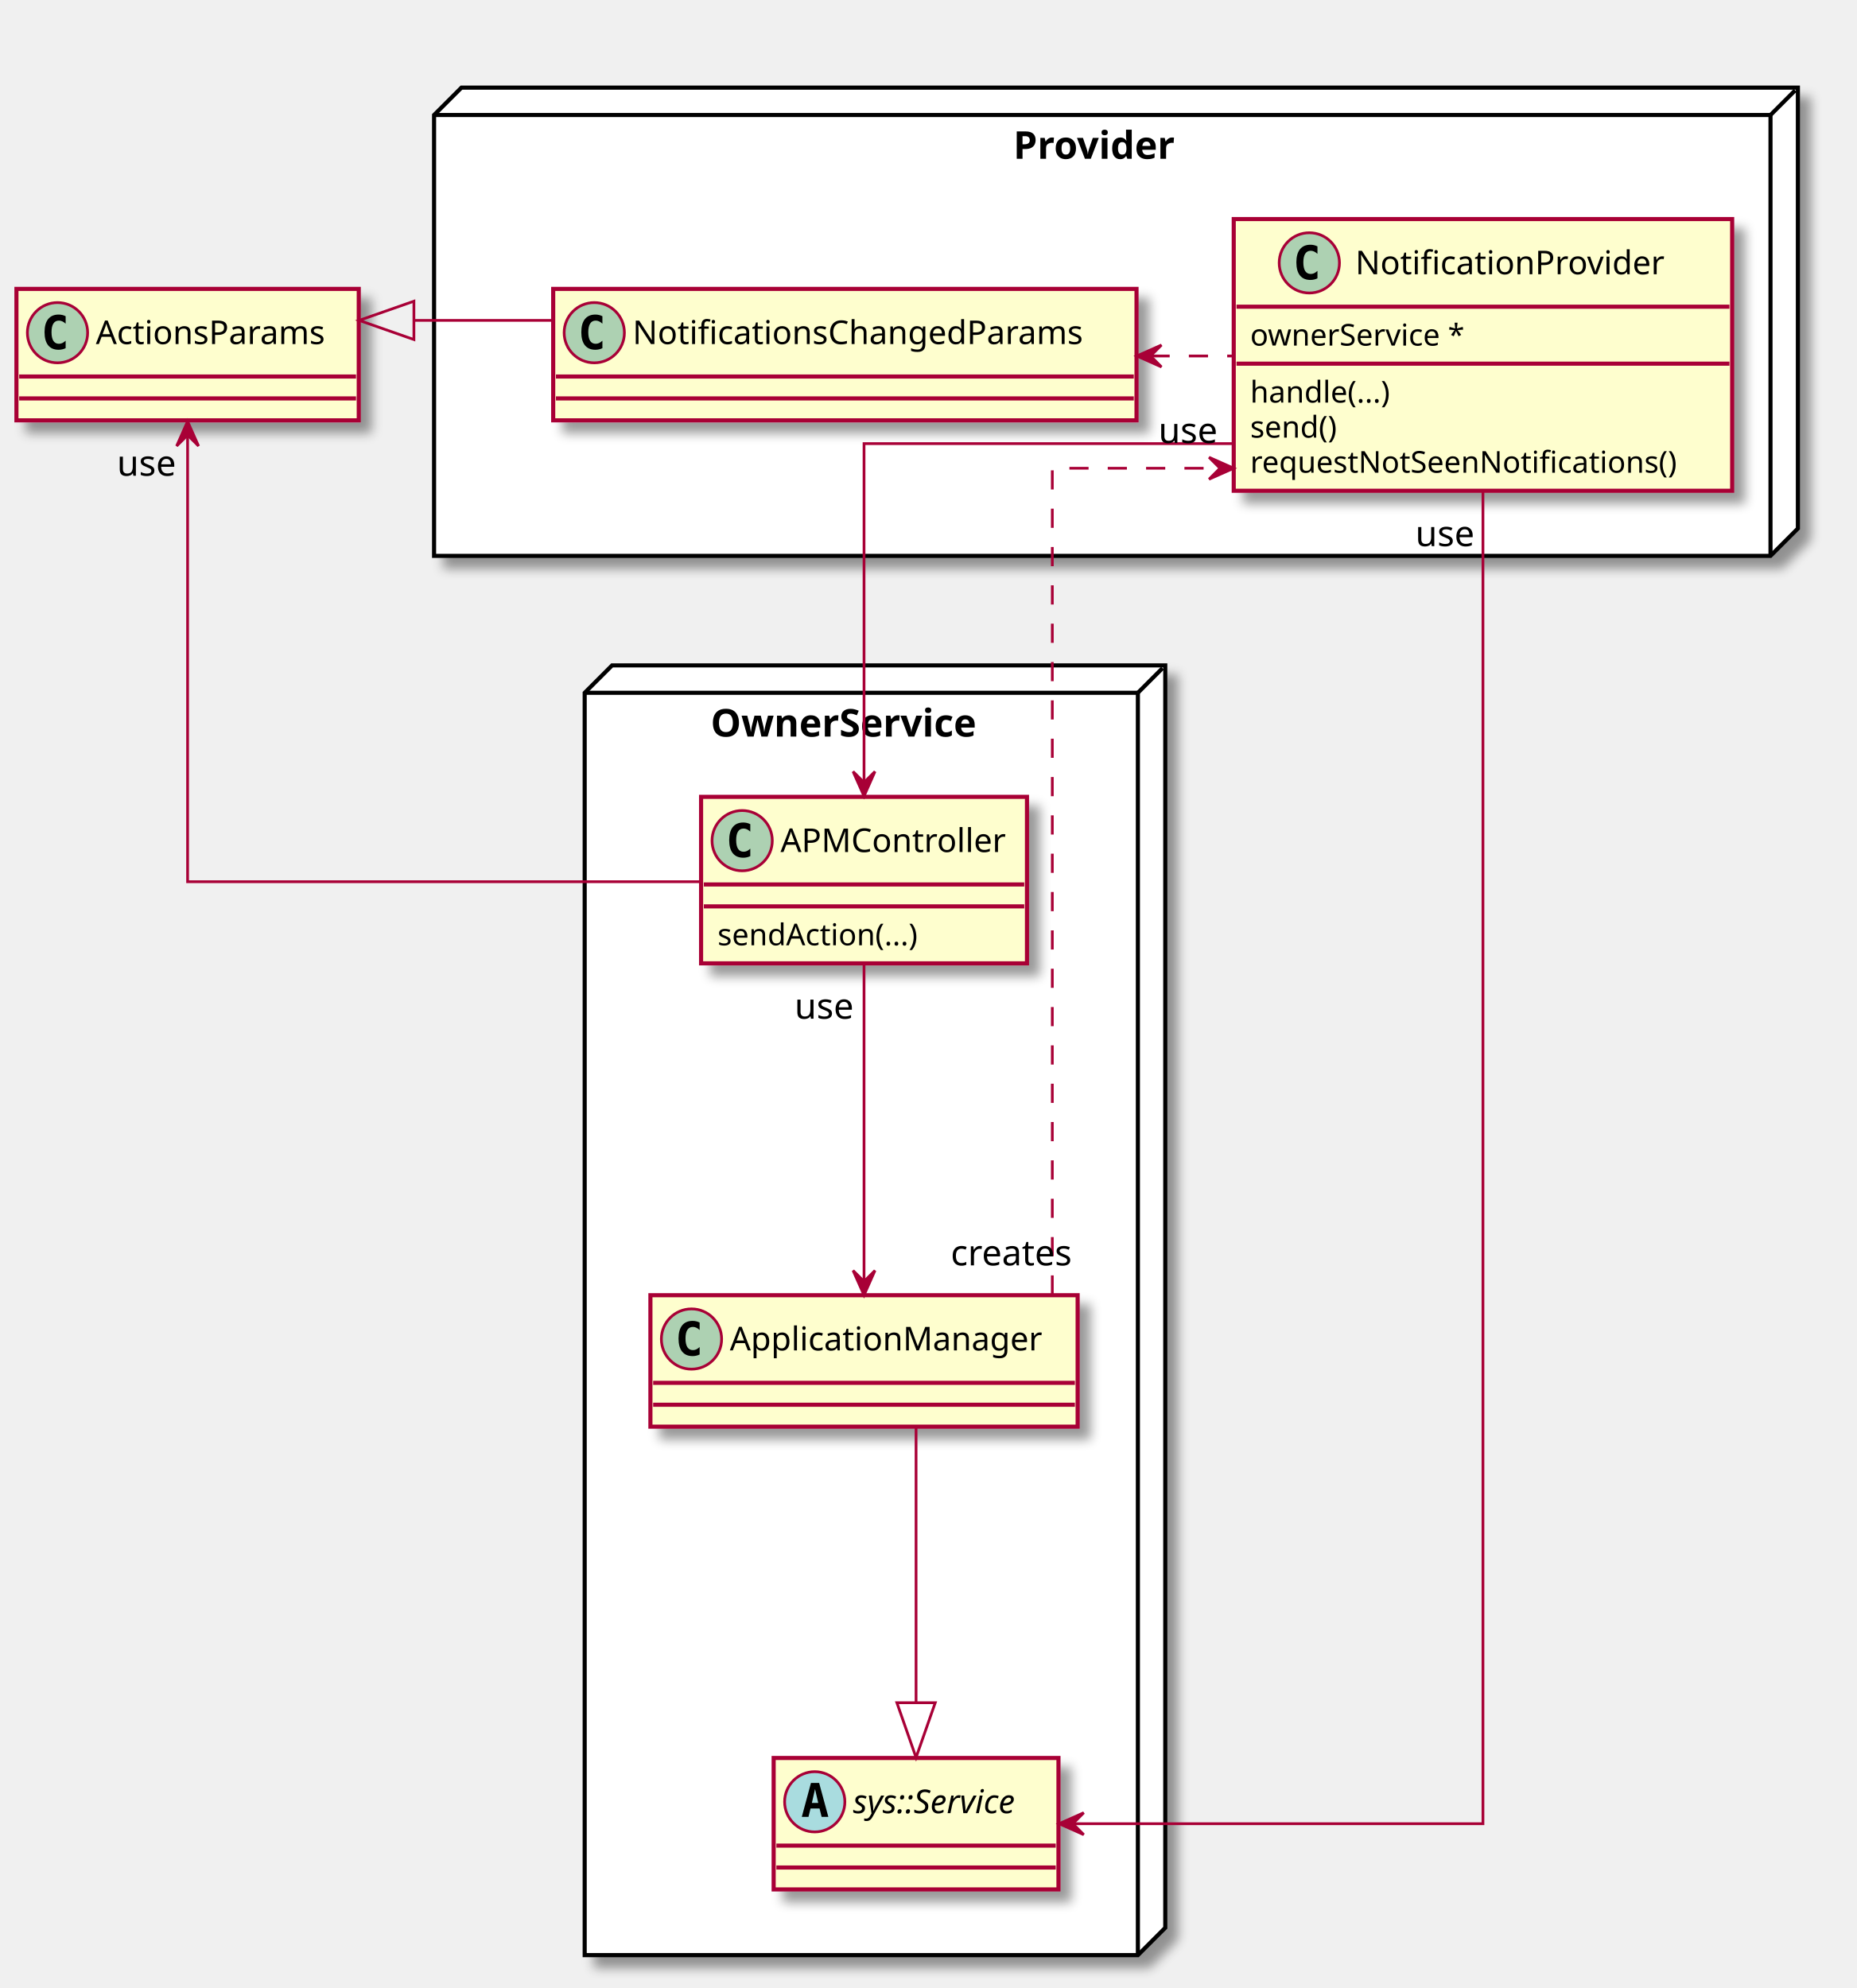
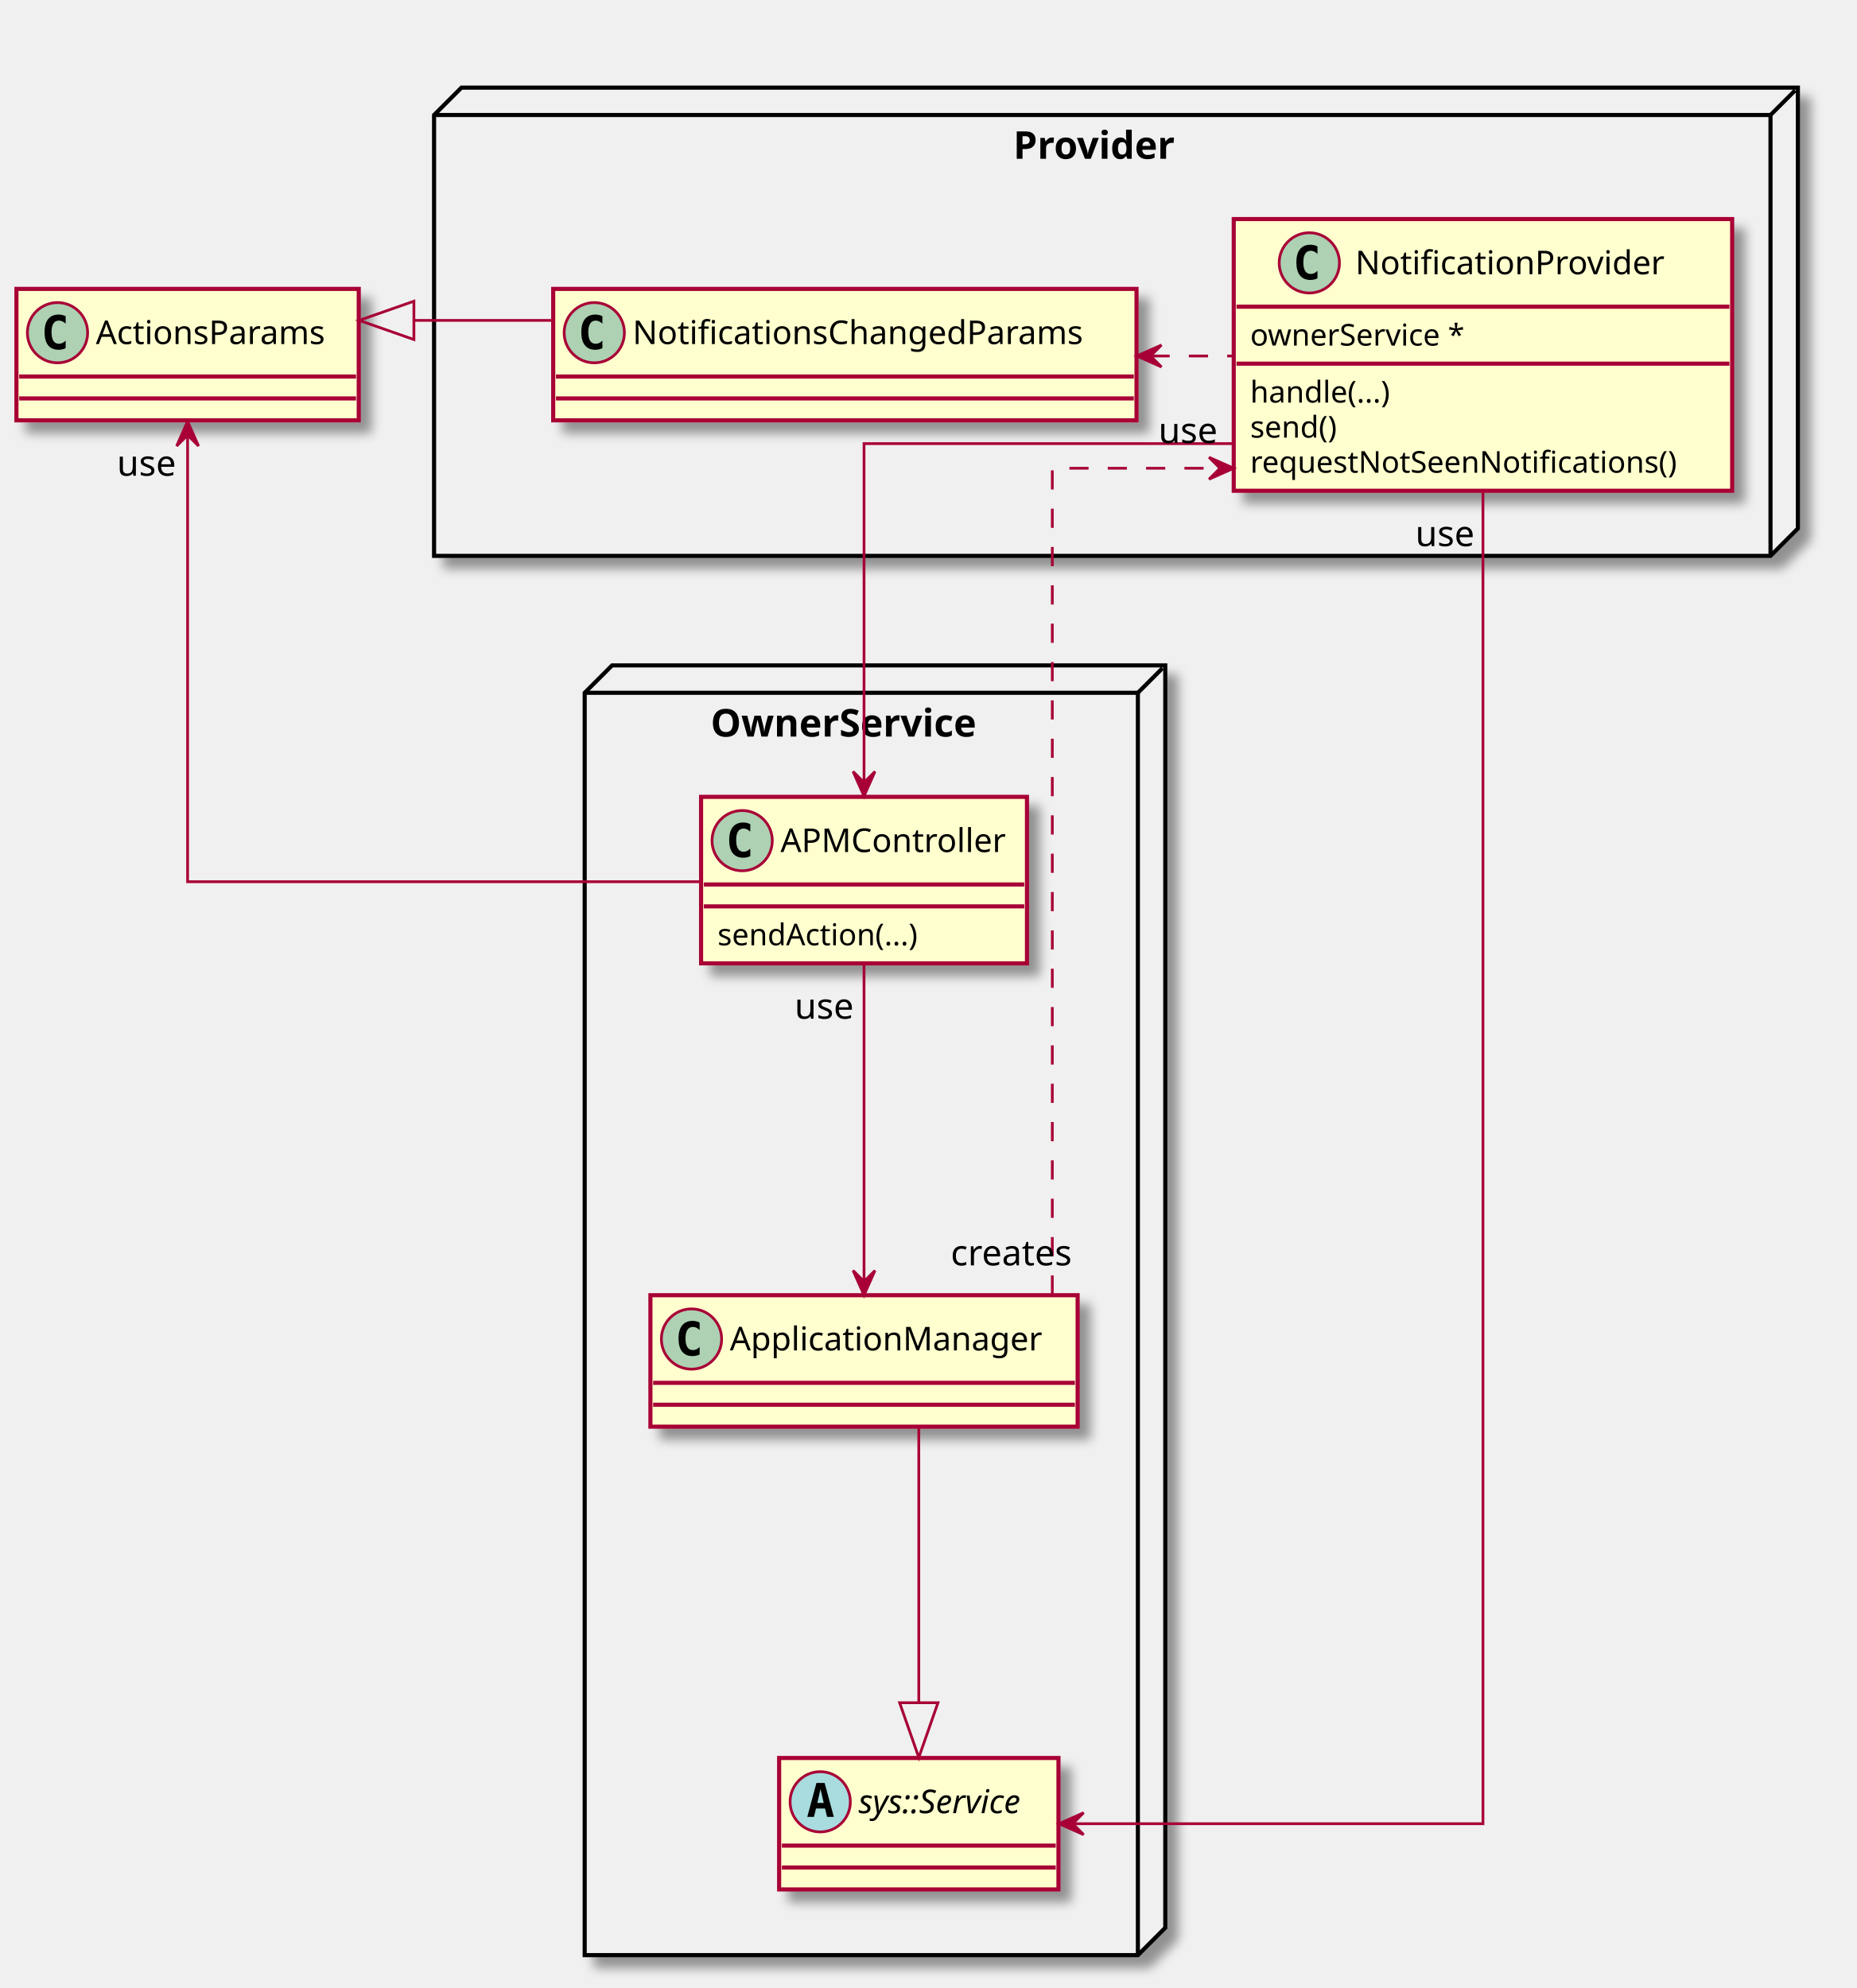
- <svg xmlns="http://www.w3.org/2000/svg" contentScriptType="application/ecmascript" contentStyleType="text/css" height="726px" preserveAspectRatio="none" style="width:678px;height:726px;" version="1.1" viewBox="0 0 678 726" width="678px" zoomAndPan="magnify">
+ <svg xmlns="http://www.w3.org/2000/svg" contentScriptType="application/ecmascript" contentStyleType="text/css" height="726px" preserveAspectRatio="none" style="width:678px;height:726px;background:#F0F0F0;" version="1.1" viewBox="0 0 678 726" width="678px" zoomAndPan="magnify">
  <defs>
-     <filter height="300%" id="fi6x1c1zfugla" width="300%" x="-1" y="-1">
+     <filter height="300%" id="fvaii4m476ovg" width="300%" x="-1" y="-1">
      <feGaussianBlur result="blurOut" stdDeviation="2.0" />
      <feColorMatrix in="blurOut" result="blurOut2" type="matrix" values="0 0 0 0 0 0 0 0 0 0 0 0 0 0 0 0 0 0 .4 0" />
      <feOffset dx="4.0" dy="4.0" in="blurOut2" result="blurOut3" />
      <feBlend in="SourceGraphic" in2="blurOut3" mode="normal" />
    </filter>
  </defs>
  <g>
-     <polygon fill="#FFFFFF" filter="url(#fi6x1c1zfugla)" points="213.5,253,223.5,243,425.5,243,425.5,704,415.5,714,213.5,714,213.5,253" style="stroke: #000000; stroke-width: 1.5;" />
+     <polygon fill="#F0F0F0" filter="url(#fvaii4m476ovg)" points="213.5,253,223.5,243,425.5,243,425.5,704,415.5,714,213.5,714,213.5,253" style="stroke: #000000; stroke-width: 1.5;" />
    <line style="stroke: #000000; stroke-width: 1.5;" x1="415.5" x2="424.5" y1="253" y2="244" />
    <line style="stroke: #000000; stroke-width: 1.5;" x1="213.5" x2="415.5" y1="253" y2="253" />
    <line style="stroke: #000000; stroke-width: 1.5;" x1="415.5" x2="415.5" y1="253" y2="714" />
    <text fill="#000000" font-family="sans-serif" font-size="14" font-weight="bold" lengthAdjust="spacingAndGlyphs" textLength="112" x="259.5" y="268.995">OwnerService</text>
-     <polygon fill="#FFFFFF" filter="url(#fi6x1c1zfugla)" points="158.5,42,168.5,32,656.5,32,656.5,193,646.5,203,158.5,203,158.5,42" style="stroke: #000000; stroke-width: 1.5;" />
+     <polygon fill="#F0F0F0" filter="url(#fvaii4m476ovg)" points="158.5,42,168.5,32,656.5,32,656.5,193,646.5,203,158.5,203,158.5,42" style="stroke: #000000; stroke-width: 1.5;" />
    <line style="stroke: #000000; stroke-width: 1.5;" x1="646.5" x2="655.5" y1="42" y2="33" />
    <line style="stroke: #000000; stroke-width: 1.5;" x1="158.5" x2="646.5" y1="42" y2="42" />
    <line style="stroke: #000000; stroke-width: 1.5;" x1="646.5" x2="646.5" y1="42" y2="203" />
    <text fill="#000000" font-family="sans-serif" font-size="14" font-weight="bold" lengthAdjust="spacingAndGlyphs" textLength="67" x="370" y="57.995">Provider</text>
-     <rect fill="#FEFECE" filter="url(#fi6x1c1zfugla)" height="48" id="apm" style="stroke: #A80036; stroke-width: 1.5;" width="156" x="237.5" y="473" />
+     <rect fill="#FEFECE" filter="url(#fvaii4m476ovg)" height="48" id="apm" style="stroke: #A80036; stroke-width: 1.5;" width="156" x="237.5" y="473" />
    <ellipse cx="252.5" cy="489" fill="#ADD1B2" rx="11" ry="11" style="stroke: #A80036; stroke-width: 1.0;" />
    <path d="M255.469,494.641 Q254.891,494.938 254.25,495.078 Q253.609,495.234 252.906,495.234 Q250.406,495.234 249.078,493.594 Q247.766,491.938 247.766,488.812 Q247.766,485.688 249.078,484.031 Q250.406,482.375 252.906,482.375 Q253.609,482.375 254.25,482.531 Q254.906,482.688 255.469,482.984 L255.469,485.703 Q254.844,485.125 254.25,484.859 Q253.656,484.578 253.031,484.578 Q251.688,484.578 251,485.656 Q250.312,486.719 250.312,488.812 Q250.312,490.906 251,491.984 Q251.688,493.047 253.031,493.047 Q253.656,493.047 254.25,492.781 Q254.844,492.5 255.469,491.922 L255.469,494.641 Z " />
    <text fill="#000000" font-family="sans-serif" font-size="12" lengthAdjust="spacingAndGlyphs" textLength="124" x="266.5" y="493.154">ApplicationManager</text>
    <line style="stroke: #A80036; stroke-width: 1.5;" x1="238.5" x2="392.5" y1="505" y2="505" />
    <line style="stroke: #A80036; stroke-width: 1.5;" x1="238.5" x2="392.5" y1="513" y2="513" />
-     <rect fill="#FEFECE" filter="url(#fi6x1c1zfugla)" height="60.805" id="controller" style="stroke: #A80036; stroke-width: 1.5;" width="119" x="256" y="291" />
+     <rect fill="#FEFECE" filter="url(#fvaii4m476ovg)" height="60.805" id="controller" style="stroke: #A80036; stroke-width: 1.5;" width="119" x="256" y="291" />
    <ellipse cx="271" cy="307" fill="#ADD1B2" rx="11" ry="11" style="stroke: #A80036; stroke-width: 1.0;" />
    <path d="M273.969,312.641 Q273.391,312.938 272.75,313.078 Q272.109,313.234 271.406,313.234 Q268.906,313.234 267.578,311.594 Q266.266,309.938 266.266,306.812 Q266.266,303.688 267.578,302.031 Q268.906,300.375 271.406,300.375 Q272.109,300.375 272.75,300.531 Q273.406,300.688 273.969,300.984 L273.969,303.703 Q273.344,303.125 272.75,302.859 Q272.156,302.578 271.531,302.578 Q270.188,302.578 269.5,303.656 Q268.812,304.719 268.812,306.812 Q268.812,308.906 269.5,309.984 Q270.188,311.047 271.531,311.047 Q272.156,311.047 272.75,310.781 Q273.344,310.5 273.969,309.922 L273.969,312.641 Z " />
    <text fill="#000000" font-family="sans-serif" font-size="12" lengthAdjust="spacingAndGlyphs" textLength="87" x="285" y="311.154">APMController</text>
    <line style="stroke: #A80036; stroke-width: 1.5;" x1="257" x2="374" y1="323" y2="323" />
    <line style="stroke: #A80036; stroke-width: 1.5;" x1="257" x2="374" y1="331" y2="331" />
    <text fill="#000000" font-family="sans-serif" font-size="11" lengthAdjust="spacingAndGlyphs" textLength="82" x="262" y="345.21">sendAction(...)</text>
-     <rect fill="#FEFECE" filter="url(#fi6x1c1zfugla)" height="48" id="serv" style="stroke: #A80036; stroke-width: 1.5;" width="104" x="282.5" y="642" />
-     <ellipse cx="297.5" cy="658" fill="#A9DCDF" rx="11" ry="11" style="stroke: #A80036; stroke-width: 1.0;" />
-     <path d="M297.609,653.344 L296.453,658.422 L298.781,658.422 L297.609,653.344 Z M296.125,651.109 L299.109,651.109 L302.469,663.5 L300.016,663.5 L299.25,660.438 L295.969,660.438 L295.219,663.5 L292.781,663.5 L296.125,651.109 Z " />
-     <text fill="#000000" font-family="sans-serif" font-size="12" font-style="italic" lengthAdjust="spacingAndGlyphs" textLength="72" x="311.5" y="662.154">sys::Service</text>
-     <line style="stroke: #A80036; stroke-width: 1.5;" x1="283.5" x2="385.5" y1="674" y2="674" />
-     <line style="stroke: #A80036; stroke-width: 1.5;" x1="283.5" x2="385.5" y1="682" y2="682" />
-     <rect fill="#FEFECE" filter="url(#fi6x1c1zfugla)" height="99.219" id="notProvider" style="stroke: #A80036; stroke-width: 1.5;" width="182" x="450.5" y="80" />
+     <rect fill="#FEFECE" filter="url(#fvaii4m476ovg)" height="48" id="serv" style="stroke: #A80036; stroke-width: 1.5;" width="102" x="284.5" y="642" />
+     <ellipse cx="299.5" cy="658" fill="#A9DCDF" rx="11" ry="11" style="stroke: #A80036; stroke-width: 1.0;" />
+     <path d="M299.609,653.344 L298.453,658.422 L300.781,658.422 L299.609,653.344 Z M298.125,651.109 L301.109,651.109 L304.469,663.5 L302.016,663.5 L301.25,660.438 L297.969,660.438 L297.219,663.5 L294.781,663.5 L298.125,651.109 Z " />
+     <text fill="#000000" font-family="sans-serif" font-size="12" font-style="italic" lengthAdjust="spacingAndGlyphs" textLength="70" x="313.5" y="662.154">sys::Service</text>
+     <line style="stroke: #A80036; stroke-width: 1.5;" x1="285.5" x2="385.5" y1="674" y2="674" />
+     <line style="stroke: #A80036; stroke-width: 1.5;" x1="285.5" x2="385.5" y1="682" y2="682" />
+     <rect fill="#FEFECE" filter="url(#fvaii4m476ovg)" height="99.219" id="notProvider" style="stroke: #A80036; stroke-width: 1.5;" width="182" x="450.5" y="80" />
    <ellipse cx="478.1" cy="96" fill="#ADD1B2" rx="11" ry="11" style="stroke: #A80036; stroke-width: 1.0;" />
    <path d="M481.069,101.641 Q480.491,101.938 479.85,102.078 Q479.209,102.234 478.506,102.234 Q476.006,102.234 474.678,100.594 Q473.366,98.938 473.366,95.812 Q473.366,92.688 474.678,91.031 Q476.006,89.375 478.506,89.375 Q479.209,89.375 479.85,89.531 Q480.506,89.688 481.069,89.984 L481.069,92.703 Q480.444,92.125 479.85,91.859 Q479.256,91.578 478.631,91.578 Q477.288,91.578 476.6,92.656 Q475.913,93.719 475.913,95.812 Q475.913,97.906 476.6,98.984 Q477.288,100.047 478.631,100.047 Q479.256,100.047 479.85,99.781 Q480.444,99.5 481.069,98.922 L481.069,101.641 Z " />
    <text fill="#000000" font-family="sans-serif" font-size="12" lengthAdjust="spacingAndGlyphs" textLength="122" x="494.9" y="100.154">NotificationProvider</text>
    <line style="stroke: #A80036; stroke-width: 1.5;" x1="451.5" x2="631.5" y1="112" y2="112" />
-     <text fill="#000000" font-family="sans-serif" font-size="11" lengthAdjust="spacingAndGlyphs" textLength="87" x="456.5" y="126.21">ownerService *</text>
+     <text fill="#000000" font-family="sans-serif" font-size="11" lengthAdjust="spacingAndGlyphs" textLength="86" x="456.5" y="126.21">ownerService *</text>
    <line style="stroke: #A80036; stroke-width: 1.5;" x1="451.5" x2="631.5" y1="132.805" y2="132.805" />
    <text fill="#000000" font-family="sans-serif" font-size="11" lengthAdjust="spacingAndGlyphs" textLength="58" x="456.5" y="147.015">handle(...)</text>
    <text fill="#000000" font-family="sans-serif" font-size="11" lengthAdjust="spacingAndGlyphs" textLength="36" x="456.5" y="159.82">send()</text>
    <text fill="#000000" font-family="sans-serif" font-size="11" lengthAdjust="spacingAndGlyphs" textLength="170" x="456.5" y="172.625">requestNotSeenNotifications()</text>
-     <rect fill="#FEFECE" filter="url(#fi6x1c1zfugla)" height="48" id="notifParams" style="stroke: #A80036; stroke-width: 1.5;" width="213" x="202" y="105.5" />
+     <rect fill="#FEFECE" filter="url(#fvaii4m476ovg)" height="48" id="notifParams" style="stroke: #A80036; stroke-width: 1.5;" width="213" x="202" y="105.5" />
    <ellipse cx="217" cy="121.5" fill="#ADD1B2" rx="11" ry="11" style="stroke: #A80036; stroke-width: 1.0;" />
    <path d="M219.969,127.141 Q219.391,127.438 218.75,127.578 Q218.109,127.734 217.406,127.734 Q214.906,127.734 213.578,126.094 Q212.266,124.438 212.266,121.312 Q212.266,118.188 213.578,116.531 Q214.906,114.875 217.406,114.875 Q218.109,114.875 218.75,115.031 Q219.406,115.188 219.969,115.484 L219.969,118.203 Q219.344,117.625 218.75,117.359 Q218.156,117.078 217.531,117.078 Q216.188,117.078 215.5,118.156 Q214.812,119.219 214.812,121.312 Q214.812,123.406 215.5,124.484 Q216.188,125.547 217.531,125.547 Q218.156,125.547 218.75,125.281 Q219.344,125 219.969,124.422 L219.969,127.141 Z " />
    <text fill="#000000" font-family="sans-serif" font-size="12" lengthAdjust="spacingAndGlyphs" textLength="181" x="231" y="125.654">NotificationsChangedParams</text>
    <line style="stroke: #A80036; stroke-width: 1.5;" x1="203" x2="414" y1="137.5" y2="137.5" />
    <line style="stroke: #A80036; stroke-width: 1.5;" x1="203" x2="414" y1="145.5" y2="145.5" />
-     <rect fill="#FEFECE" filter="url(#fi6x1c1zfugla)" height="48" id="params" style="stroke: #A80036; stroke-width: 1.5;" width="125" x="6" y="105.5" />
+     <rect fill="#FEFECE" filter="url(#fvaii4m476ovg)" height="48" id="params" style="stroke: #A80036; stroke-width: 1.5;" width="125" x="6" y="105.5" />
    <ellipse cx="21" cy="121.5" fill="#ADD1B2" rx="11" ry="11" style="stroke: #A80036; stroke-width: 1.0;" />
    <path d="M23.969,127.141 Q23.391,127.438 22.75,127.578 Q22.109,127.734 21.406,127.734 Q18.906,127.734 17.578,126.094 Q16.266,124.438 16.266,121.312 Q16.266,118.188 17.578,116.531 Q18.906,114.875 21.406,114.875 Q22.109,114.875 22.75,115.031 Q23.406,115.188 23.969,115.484 L23.969,118.203 Q23.344,117.625 22.75,117.359 Q22.156,117.078 21.531,117.078 Q20.188,117.078 19.5,118.156 Q18.812,119.219 18.812,121.312 Q18.812,123.406 19.5,124.484 Q20.188,125.547 21.531,125.547 Q22.156,125.547 22.75,125.281 Q23.344,125 23.969,124.422 L23.969,127.141 Z " />
    <text fill="#000000" font-family="sans-serif" font-size="12" lengthAdjust="spacingAndGlyphs" textLength="93" x="35" y="125.654">ActionsParams</text>
    <line style="stroke: #A80036; stroke-width: 1.5;" x1="7" x2="130" y1="137.5" y2="137.5" />
    <line style="stroke: #A80036; stroke-width: 1.5;" x1="7" x2="130" y1="145.5" y2="145.5" />
-     <path d="M334.5,521.21 C334.5,521.21 334.5,621.83 334.5,621.83 " fill="none" id="apm-serv" style="stroke: #A80036; stroke-width: 1.0;" />
-     <polygon fill="none" points="341.5,621.83,334.5,641.83,327.5,621.83,341.5,621.83" style="stroke: #A80036; stroke-width: 1.0;" />
-     <path d="M315.5,352.07 C315.5,352.07 315.5,467.98 315.5,467.98 " fill="none" id="controller-apm" style="stroke: #A80036; stroke-width: 1.0;" />
+     <path d="M335.5,521.21 C335.5,521.21 335.5,621.83 335.5,621.83 " fill="none" id="apm-&gt;serv" style="stroke: #A80036; stroke-width: 1.0;" />
+     <polygon fill="none" points="342.5,621.83,335.5,641.83,328.5,621.83,342.5,621.83" style="stroke: #A80036; stroke-width: 1.0;" />
+     <path d="M315.5,352.07 C315.5,352.07 315.5,467.98 315.5,467.98 " fill="none" id="controller-&gt;apm" style="stroke: #A80036; stroke-width: 1.0;" />
    <polygon fill="#A80036" points="315.5,472.98,319.5,463.98,315.5,467.98,311.5,463.98,315.5,472.98" style="stroke: #A80036; stroke-width: 1.0;" />
    <text fill="#000000" font-family="sans-serif" font-size="13" lengthAdjust="spacingAndGlyphs" textLength="23" x="290.128" y="372.023">use</text>
-     <path d="M420.11,130 C420.11,130 450.27,130 450.27,130 " fill="none" id="notifParams-notProvider" style="stroke: #A80036; stroke-width: 1.0; stroke-dasharray: 7.0,7.0;" />
+     <path d="M420.11,130 C420.11,130 450.27,130 450.27,130 " fill="none" id="notifParams&lt;-notProvider" style="stroke: #A80036; stroke-width: 1.0; stroke-dasharray: 7.0,7.0;" />
    <polygon fill="#A80036" points="415.11,130,424.11,134,420.11,130,424.11,126,415.11,130" style="stroke: #A80036; stroke-width: 1.0;" />
-     <path d="M541.5,179.01 C541.5,311.83 541.5,666 541.5,666 C541.5,666 391.73,666 391.73,666 " fill="none" id="notProvider-serv" style="stroke: #A80036; stroke-width: 1.0;" />
-     <polygon fill="#A80036" points="386.73,666,395.73,670,391.73,666,395.73,662,386.73,666" style="stroke: #A80036; stroke-width: 1.0;" />
+     <path d="M541.5,179.01 C541.5,311.83 541.5,666 541.5,666 C541.5,666 391.69,666 391.69,666 " fill="none" id="notProvider-&gt;serv" style="stroke: #A80036; stroke-width: 1.0;" />
+     <polygon fill="#A80036" points="386.69,666,395.69,670,391.69,666,395.69,662,386.69,666" style="stroke: #A80036; stroke-width: 1.0;" />
    <text fill="#000000" font-family="sans-serif" font-size="13" lengthAdjust="spacingAndGlyphs" textLength="23" x="516.811" y="199.444">use</text>
-     <path d="M450.23,162 C387.51,162 315.5,162 315.5,162 C315.5,162 315.5,285.75 315.5,285.75 " fill="none" id="notProvider-controller" style="stroke: #A80036; stroke-width: 1.0;" />
+     <path d="M450.23,162 C387.51,162 315.5,162 315.5,162 C315.5,162 315.5,285.75 315.5,285.75 " fill="none" id="notProvider-&gt;controller" style="stroke: #A80036; stroke-width: 1.0;" />
    <polygon fill="#A80036" points="315.5,290.75,319.5,281.75,315.5,285.75,311.5,281.75,315.5,290.75" style="stroke: #A80036; stroke-width: 1.0;" />
    <text fill="#000000" font-family="sans-serif" font-size="13" lengthAdjust="spacingAndGlyphs" textLength="23" x="422.994" y="161.779">use</text>
-     <path d="M68.5,158.88 C68.5,158.88 68.5,322 68.5,322 C68.5,322 182.61,322 255.71,322 " fill="none" id="params-controller" style="stroke: #A80036; stroke-width: 1.0;" />
+     <path d="M68.5,158.88 C68.5,158.88 68.5,322 68.5,322 C68.5,322 182.61,322 255.71,322 " fill="none" id="params&lt;-controller" style="stroke: #A80036; stroke-width: 1.0;" />
    <polygon fill="#A80036" points="68.5,153.88,64.5,162.88,68.5,158.88,72.5,162.88,68.5,153.88" style="stroke: #A80036; stroke-width: 1.0;" />
    <text fill="#000000" font-family="sans-serif" font-size="13" lengthAdjust="spacingAndGlyphs" textLength="23" x="42.697" y="173.734">use</text>
-     <path d="M201.83,117 C201.83,117 151.14,117 151.14,117 " fill="none" id="notifParams-params" style="stroke: #A80036; stroke-width: 1.0;" />
+     <path d="M201.83,117 C201.83,117 151.14,117 151.14,117 " fill="none" id="notifParams-&gt;params" style="stroke: #A80036; stroke-width: 1.0;" />
    <polygon fill="none" points="151.14,124,131.14,117,151.14,110,151.14,124" style="stroke: #A80036; stroke-width: 1.0;" />
-     <path d="M384.25,472.76 C384.25,397.21 384.25,171 384.25,171 C384.25,171 445.48,171 445.48,171 " fill="none" id="apm-notProvider" style="stroke: #A80036; stroke-width: 1.0; stroke-dasharray: 7.0,7.0;" />
+     <path d="M384.25,472.76 C384.25,397.21 384.25,171 384.25,171 C384.25,171 445.48,171 445.48,171 " fill="none" id="apm-&gt;notProvider" style="stroke: #A80036; stroke-width: 1.0; stroke-dasharray: 7.0,7.0;" />
    <polygon fill="#A80036" points="450.48,171,441.48,167,445.48,171,441.48,175,450.48,171" style="stroke: #A80036; stroke-width: 1.0;" />
    <text fill="#000000" font-family="sans-serif" font-size="13" lengthAdjust="spacingAndGlyphs" textLength="48" x="347.158" y="462.106">creates</text>
  </g>
</svg>
